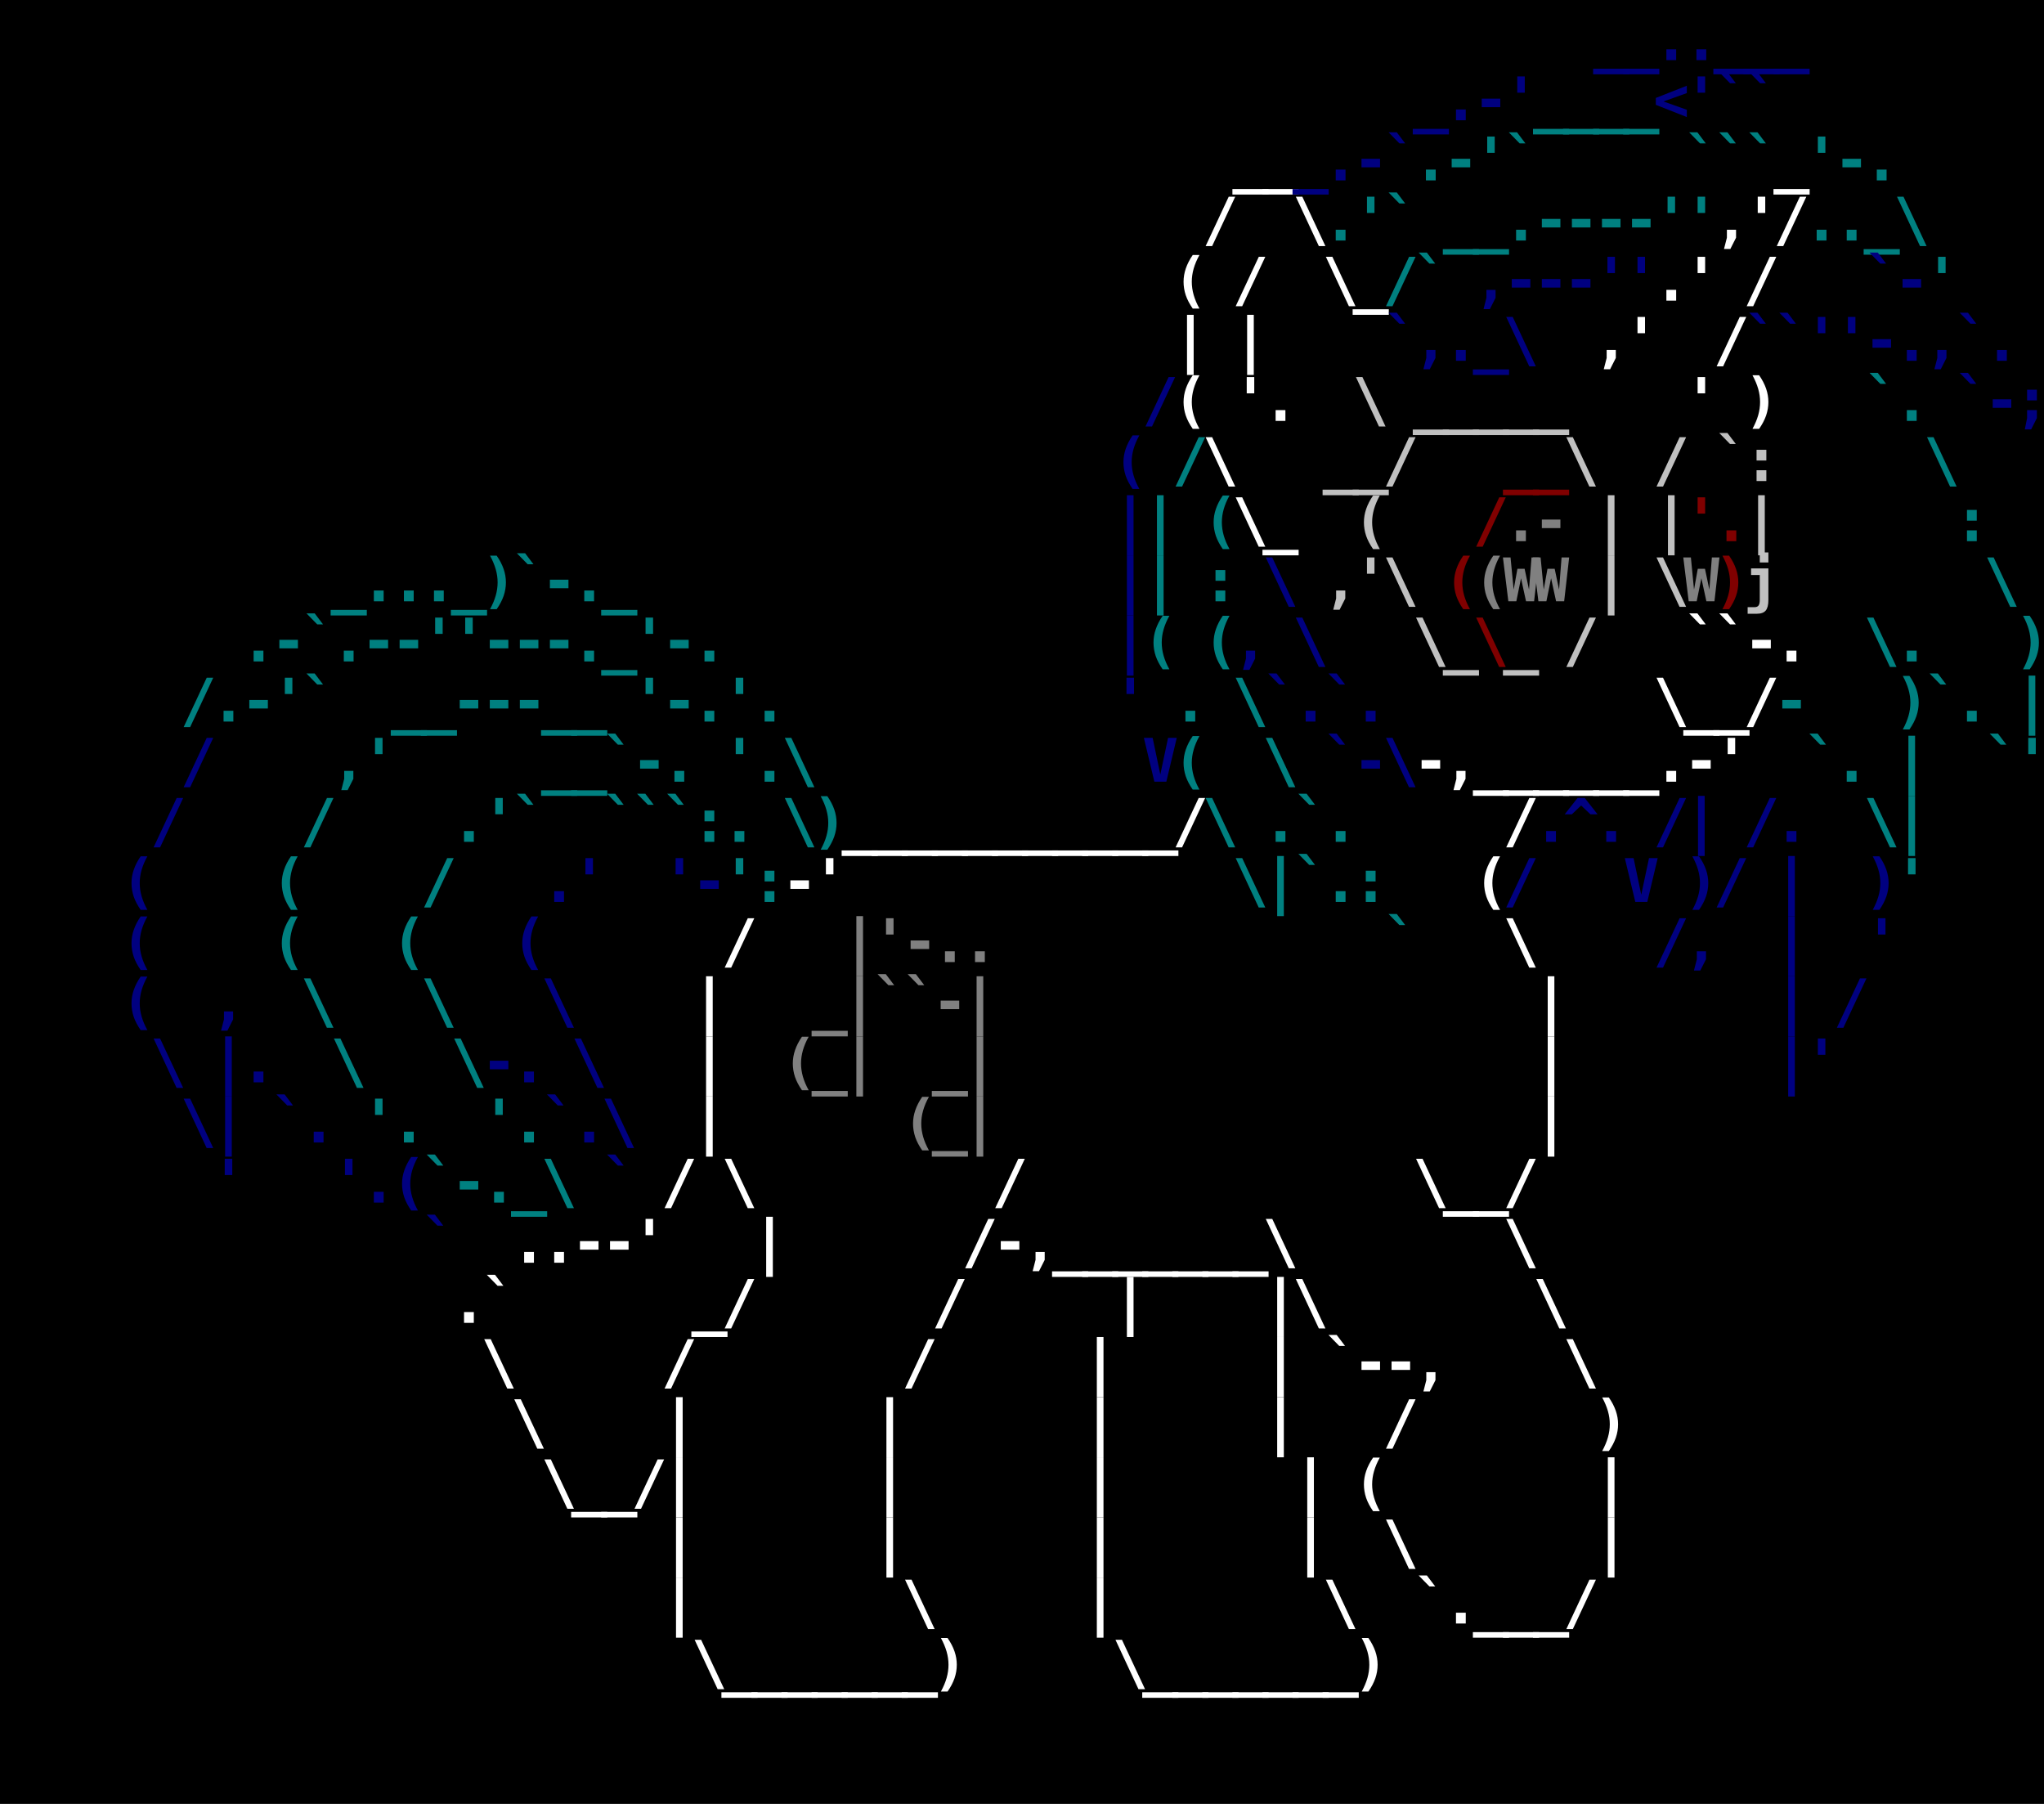
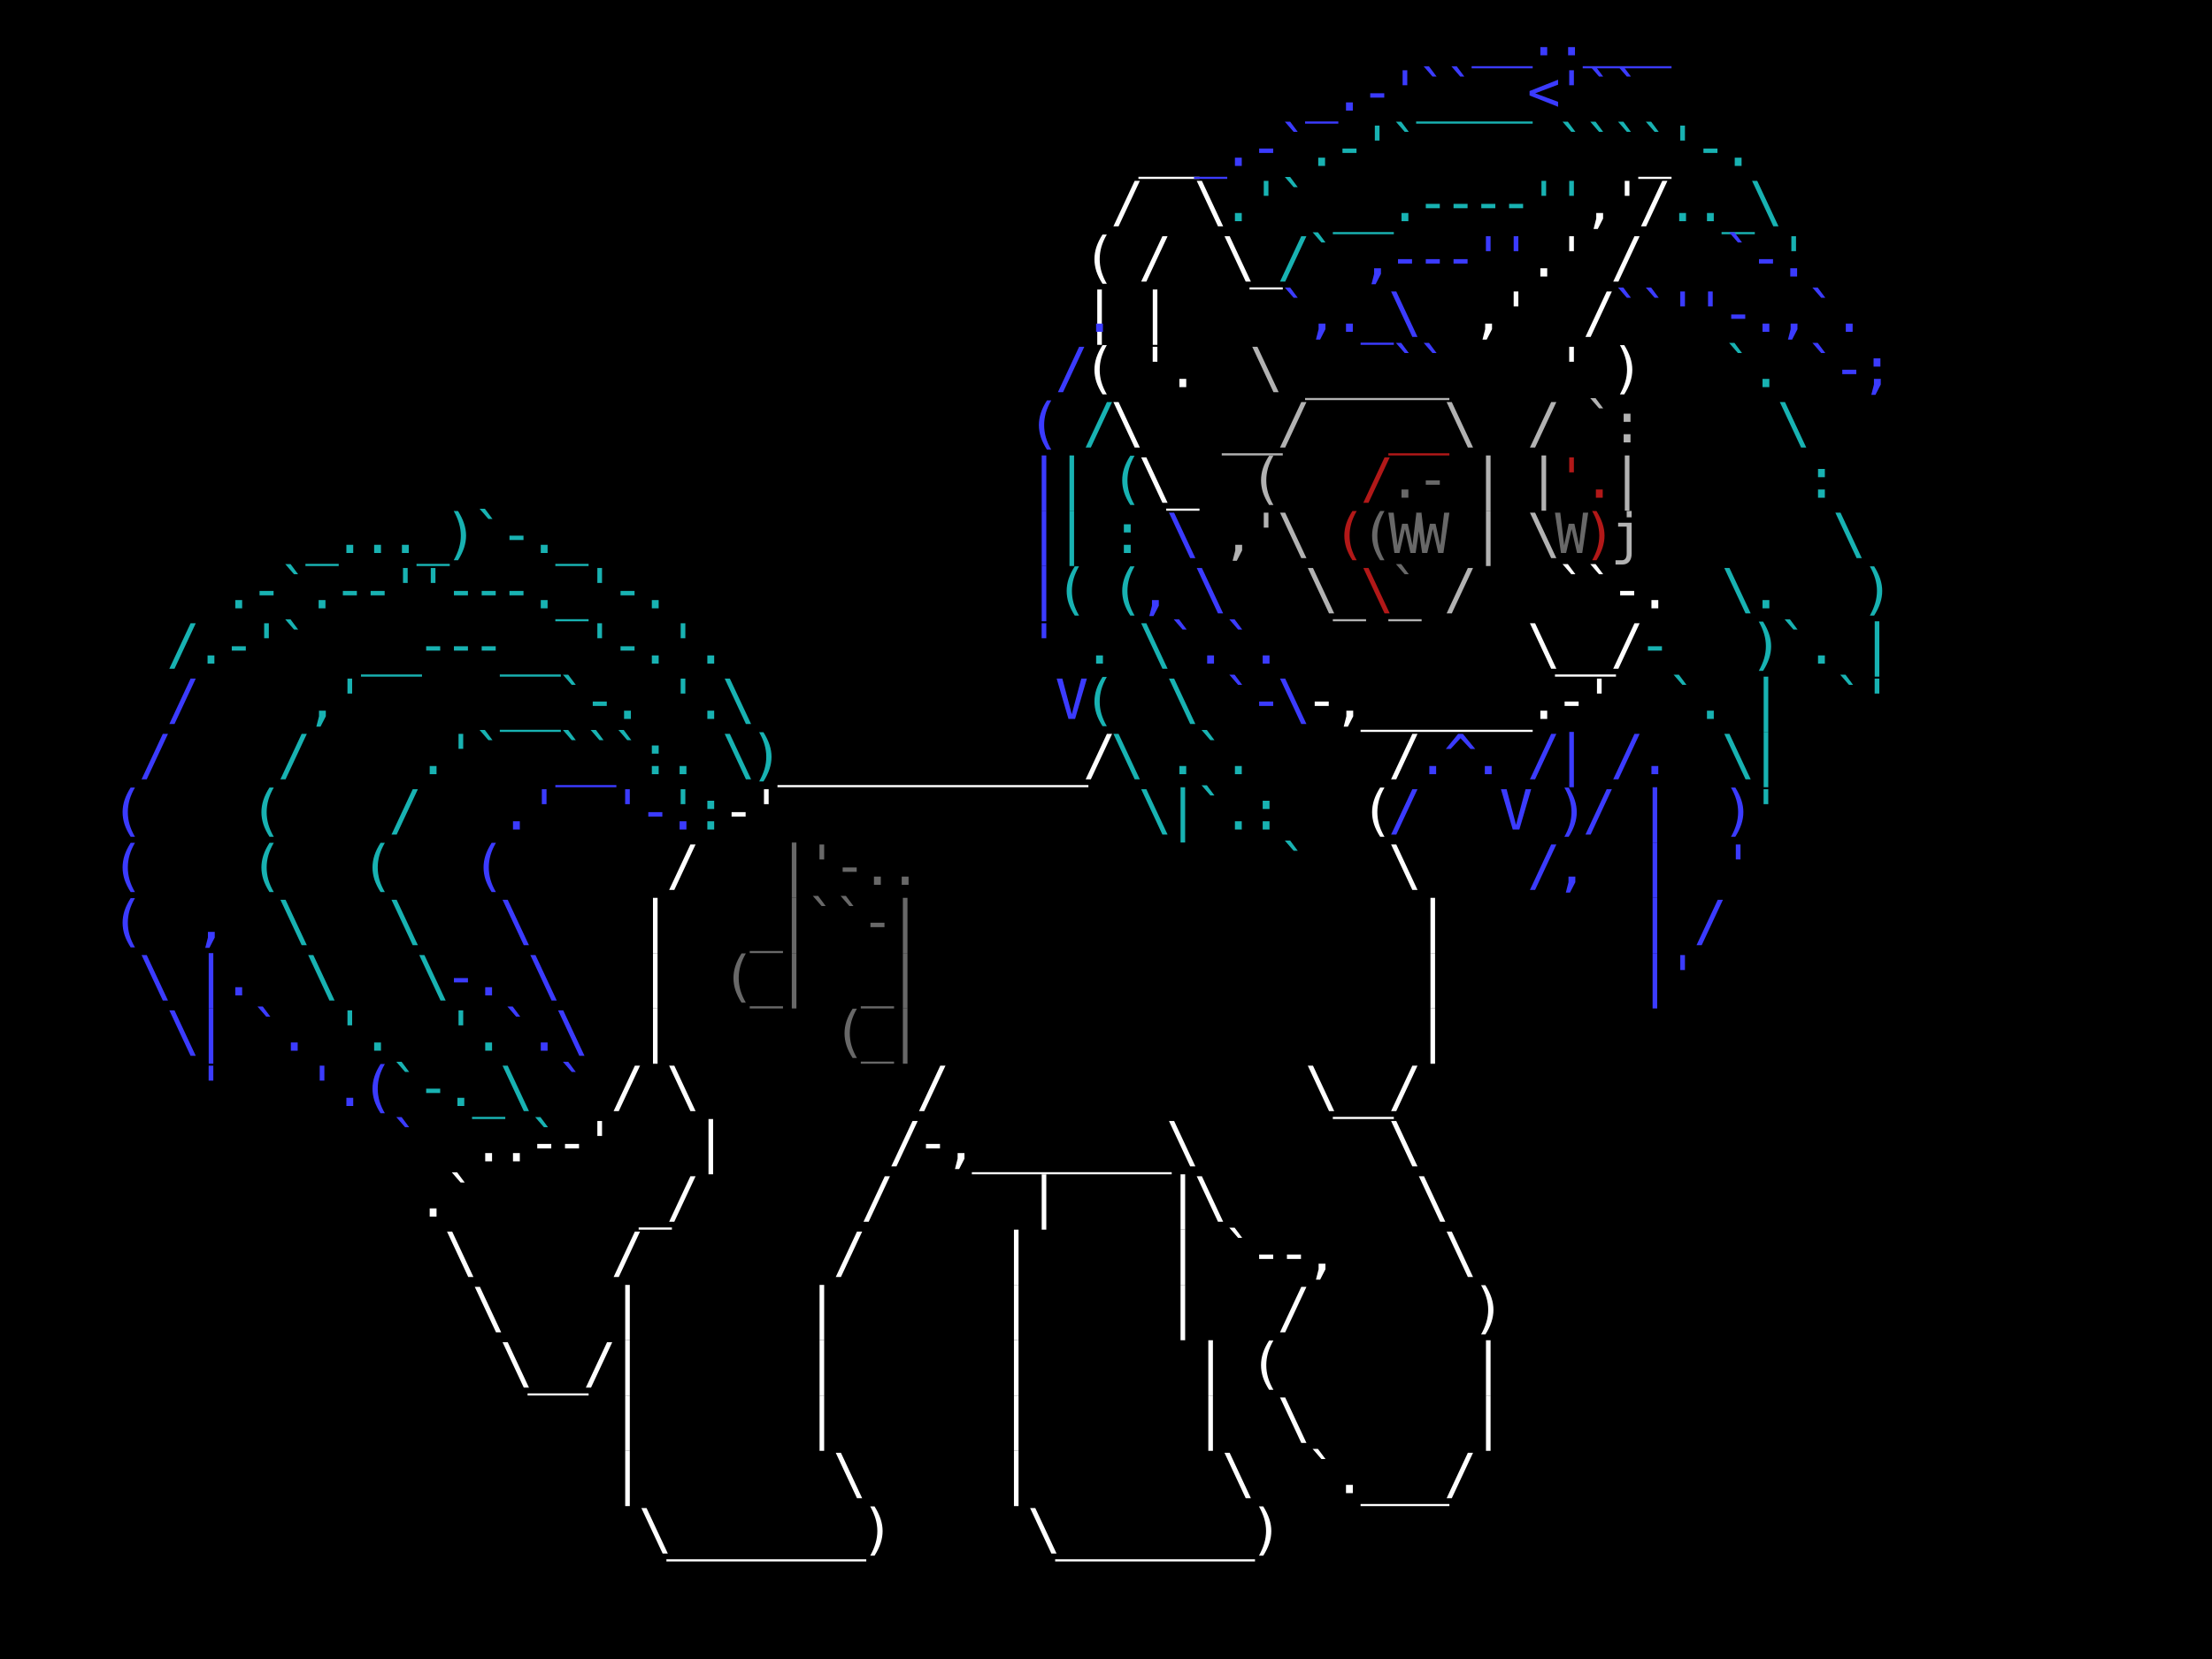
- <svg xmlns="http://www.w3.org/2000/svg" width="408" height="360">
-   <rect style="fill:black;stroke:none;" width="408" height="360" x="0" y="0" />
-   <text y="0" x="0" style="font-family:monospace;font-size:12px;font-weight:bold;">
-     <tspan x="318" y="12" style="fill:navy;">_</tspan>
-     <tspan x="324" y="12" style="fill:navy;">_</tspan>
-     <tspan x="330" y="12" style="fill:navy;">.</tspan>
-     <tspan x="336" y="12" style="fill:navy;">.</tspan>
-     <tspan x="342" y="12" style="fill:navy;">_</tspan>
-     <tspan x="348" y="12" style="fill:navy;">_</tspan>
-     <tspan x="354" y="12" style="fill:navy;">_</tspan>
-     <tspan x="282" y="24" style="fill:navy;">_</tspan>
-     <tspan x="288" y="24" style="fill:navy;">.</tspan>
-     <tspan x="294" y="24" style="fill:navy;">-</tspan>
-     <tspan x="300" y="24" style="fill:navy;">'</tspan>
-     <tspan x="306" y="24" style="fill:teal;">_</tspan>
-     <tspan x="312" y="24" style="fill:teal;">_</tspan>
-     <tspan x="318" y="24" style="fill:teal;">_</tspan>
-     <tspan x="324" y="24" style="fill:teal;">_</tspan>
-     <tspan x="330" y="24" style="fill:navy;">&lt;</tspan>
-     <tspan x="336" y="24" style="fill:navy;">'</tspan>
-     <tspan x="342" y="24" style="fill:navy;">`</tspan>
-     <tspan x="348" y="24" style="fill:navy;">`</tspan>
-     <tspan x="246" y="36" style="fill:white;">_</tspan>
-     <tspan x="252" y="36" style="fill:white;">_</tspan>
-     <tspan x="258" y="36" style="fill:navy;">_</tspan>
-     <tspan x="264" y="36" style="fill:navy;">.</tspan>
-     <tspan x="270" y="36" style="fill:navy;">-</tspan>
-     <tspan x="276" y="36" style="fill:navy;">`</tspan>
-     <tspan x="282" y="36" style="fill:teal;">.</tspan>
-     <tspan x="288" y="36" style="fill:teal;">-</tspan>
-     <tspan x="294" y="36" style="fill:teal;">'</tspan>
-     <tspan x="300" y="36" style="fill:teal;">`</tspan>
-     <tspan x="336" y="36" style="fill:teal;">`</tspan>
-     <tspan x="342" y="36" style="fill:teal;">`</tspan>
-     <tspan x="348" y="36" style="fill:teal;">`</tspan>
-     <tspan x="354" y="36" style="fill:white;">_</tspan>
-     <tspan x="360" y="36" style="fill:teal;">'</tspan>
-     <tspan x="366" y="36" style="fill:teal;">-</tspan>
-     <tspan x="372" y="36" style="fill:teal;">.</tspan>
-     <tspan x="240" y="48" style="fill:white;">/</tspan>
-     <tspan x="258" y="48" style="fill:white;">\</tspan>
-     <tspan x="264" y="48" style="fill:teal;">.</tspan>
-     <tspan x="270" y="48" style="fill:teal;">'</tspan>
-     <tspan x="276" y="48" style="fill:teal;">`</tspan>
-     <tspan x="288" y="48" style="fill:teal;">_</tspan>
-     <tspan x="294" y="48" style="fill:teal;">_</tspan>
-     <tspan x="300" y="48" style="fill:teal;">.</tspan>
-     <tspan x="306" y="48" style="fill:teal;">-</tspan>
-     <tspan x="312" y="48" style="fill:teal;">-</tspan>
-     <tspan x="318" y="48" style="fill:teal;">-</tspan>
-     <tspan x="324" y="48" style="fill:teal;">-</tspan>
-     <tspan x="330" y="48" style="fill:teal;">'</tspan>
-     <tspan x="336" y="48" style="fill:teal;">'</tspan>
-     <tspan x="342" y="48" style="fill:white;">,</tspan>
-     <tspan x="348" y="48" style="fill:white;">'</tspan>
-     <tspan x="354" y="48" style="fill:white;">/</tspan>
-     <tspan x="360" y="48" style="fill:teal;">.</tspan>
-     <tspan x="366" y="48" style="fill:teal;">.</tspan>
-     <tspan x="372" y="48" style="fill:teal;">_</tspan>
-     <tspan x="378" y="48" style="fill:teal;">\</tspan>
-     <tspan x="234" y="60" style="fill:white;">(</tspan>
-     <tspan x="246" y="60" style="fill:white;">/</tspan>
-     <tspan x="264" y="60" style="fill:white;">\</tspan>
-     <tspan x="270" y="60" style="fill:white;">_</tspan>
-     <tspan x="276" y="60" style="fill:teal;">/</tspan>
-     <tspan x="282" y="60" style="fill:teal;">`</tspan>
-     <tspan x="294" y="60" style="fill:navy;">,</tspan>
-     <tspan x="300" y="60" style="fill:navy;">-</tspan>
-     <tspan x="306" y="60" style="fill:navy;">-</tspan>
-     <tspan x="312" y="60" style="fill:navy;">-</tspan>
-     <tspan x="318" y="60" style="fill:navy;">'</tspan>
-     <tspan x="324" y="60" style="fill:navy;">'</tspan>
-     <tspan x="330" y="60" style="fill:white;">.</tspan>
-     <tspan x="336" y="60" style="fill:white;">'</tspan>
-     <tspan x="348" y="60" style="fill:white;">/</tspan>
-     <tspan x="372" y="60" style="fill:navy;">`</tspan>
-     <tspan x="378" y="60" style="fill:navy;">-</tspan>
-     <tspan x="384" y="60" style="fill:teal;">'</tspan>
-     <tspan x="234" y="72" style="fill:white;">|</tspan>
-     <tspan x="246" y="72" style="fill:white;">|</tspan>
-     <tspan x="276" y="72" style="fill:navy;">`</tspan>
-     <tspan x="282" y="72" style="fill:navy;">,</tspan>
-     <tspan x="288" y="72" style="fill:navy;">.</tspan>
-     <tspan x="294" y="72" style="fill:navy;">_</tspan>
-     <tspan x="300" y="72" style="fill:navy;">\</tspan>
-     <tspan x="318" y="72" style="fill:white;">,</tspan>
-     <tspan x="324" y="72" style="fill:white;">'</tspan>
-     <tspan x="342" y="72" style="fill:white;">/</tspan>
-     <tspan x="348" y="72" style="fill:navy;">`</tspan>
-     <tspan x="354" y="72" style="fill:navy;">`</tspan>
-     <tspan x="360" y="72" style="fill:navy;">'</tspan>
-     <tspan x="366" y="72" style="fill:navy;">'</tspan>
-     <tspan x="372" y="72" style="fill:navy;">-</tspan>
-     <tspan x="378" y="72" style="fill:navy;">.</tspan>
-     <tspan x="384" y="72" style="fill:navy;">,</tspan>
-     <tspan x="390" y="72" style="fill:navy;">`</tspan>
-     <tspan x="396" y="72" style="fill:navy;">.</tspan>
-     <tspan x="228" y="84" style="fill:navy;">/</tspan>
-     <tspan x="234" y="84" style="fill:white;">(</tspan>
-     <tspan x="246" y="84" style="fill:white;">'</tspan>
-     <tspan x="252" y="84" style="fill:white;">.</tspan>
-     <tspan x="270" y="84" style="fill:silver;">\</tspan>
-     <tspan x="282" y="84" style="fill:silver;">_</tspan>
-     <tspan x="288" y="84" style="fill:silver;">_</tspan>
-     <tspan x="294" y="84" style="fill:silver;">_</tspan>
-     <tspan x="300" y="84" style="fill:silver;">_</tspan>
-     <tspan x="306" y="84" style="fill:silver;">_</tspan>
-     <tspan x="336" y="84" style="fill:white;">'</tspan>
-     <tspan x="348" y="84" style="fill:white;">)</tspan>
-     <tspan x="372" y="84" style="fill:teal;">`</tspan>
-     <tspan x="378" y="84" style="fill:teal;">.</tspan>
-     <tspan x="390" y="84" style="fill:navy;">`</tspan>
-     <tspan x="396" y="84" style="fill:navy;">-</tspan>
-     <tspan x="402" y="84" style="fill:navy;">;</tspan>
-     <tspan x="222" y="96" style="fill:navy;">(</tspan>
-     <tspan x="234" y="96" style="fill:teal;">/</tspan>
-     <tspan x="240" y="96" style="fill:white;">\</tspan>
-     <tspan x="264" y="96" style="fill:silver;">_</tspan>
-     <tspan x="270" y="96" style="fill:silver;">_</tspan>
-     <tspan x="276" y="96" style="fill:silver;">/</tspan>
-     <tspan x="300" y="96" style="fill:maroon;">_</tspan>
-     <tspan x="306" y="96" style="fill:maroon;">_</tspan>
-     <tspan x="312" y="96" style="fill:silver;">\</tspan>
-     <tspan x="330" y="96" style="fill:silver;">/</tspan>
-     <tspan x="342" y="96" style="fill:silver;">`</tspan>
-     <tspan x="348" y="96" style="fill:silver;">:</tspan>
-     <tspan x="384" y="96" style="fill:teal;">\</tspan>
-     <tspan x="222" y="108" style="fill:navy;">|</tspan>
-     <tspan x="228" y="108" style="fill:teal;">|</tspan>
-     <tspan x="240" y="108" style="fill:teal;">(</tspan>
-     <tspan x="246" y="108" style="fill:white;">\</tspan>
-     <tspan x="252" y="108" style="fill:white;">_</tspan>
-     <tspan x="270" y="108" style="fill:silver;">(</tspan>
-     <tspan x="294" y="108" style="fill:maroon;">/</tspan>
-     <tspan x="300" y="108" style="fill:gray;">.</tspan>
-     <tspan x="306" y="108" style="fill:gray;">-</tspan>
-     <tspan x="318" y="108" style="fill:silver;">|</tspan>
-     <tspan x="330" y="108" style="fill:silver;">|</tspan>
-     <tspan x="336" y="108" style="fill:maroon;">'</tspan>
-     <tspan x="342" y="108" style="fill:maroon;">.</tspan>
-     <tspan x="348" y="108" style="fill:silver;">|</tspan>
-     <tspan x="390" y="108" style="fill:teal;">:</tspan>
-     <tspan x="66" y="120" style="fill:teal;">_</tspan>
-     <tspan x="72" y="120" style="fill:teal;">.</tspan>
-     <tspan x="78" y="120" style="fill:teal;">.</tspan>
-     <tspan x="84" y="120" style="fill:teal;">.</tspan>
-     <tspan x="90" y="120" style="fill:teal;">_</tspan>
-     <tspan x="96" y="120" style="fill:teal;">)</tspan>
-     <tspan x="102" y="120" style="fill:teal;">`</tspan>
-     <tspan x="108" y="120" style="fill:teal;">-</tspan>
-     <tspan x="114" y="120" style="fill:teal;">.</tspan>
-     <tspan x="120" y="120" style="fill:teal;">_</tspan>
-     <tspan x="222" y="120" style="fill:navy;">|</tspan>
-     <tspan x="228" y="120" style="fill:teal;">|</tspan>
-     <tspan x="240" y="120" style="fill:teal;">:</tspan>
-     <tspan x="252" y="120" style="fill:navy;">\</tspan>
-     <tspan x="264" y="120" style="fill:silver;">,</tspan>
-     <tspan x="270" y="120" style="fill:silver;">'</tspan>
-     <tspan x="276" y="120" style="fill:silver;">\</tspan>
-     <tspan x="288" y="120" style="fill:maroon;">(</tspan>
-     <tspan x="294" y="120" style="fill:gray;">(</tspan>
-     <tspan x="300" y="120" style="fill:gray;">W</tspan>
-     <tspan x="306" y="120" style="fill:gray;">W</tspan>
-     <tspan x="318" y="120" style="fill:silver;">|</tspan>
-     <tspan x="330" y="120" style="fill:silver;">\</tspan>
-     <tspan x="336" y="120" style="fill:gray;">W</tspan>
-     <tspan x="342" y="120" style="fill:maroon;">)</tspan>
-     <tspan x="348" y="120" style="fill:silver;">j</tspan>
-     <tspan x="396" y="120" style="fill:teal;">\</tspan>
-     <tspan x="48" y="132" style="fill:teal;">.</tspan>
-     <tspan x="54" y="132" style="fill:teal;">-</tspan>
-     <tspan x="60" y="132" style="fill:teal;">`</tspan>
-     <tspan x="66" y="132" style="fill:teal;">.</tspan>
-     <tspan x="72" y="132" style="fill:teal;">-</tspan>
-     <tspan x="78" y="132" style="fill:teal;">-</tspan>
-     <tspan x="84" y="132" style="fill:teal;">'</tspan>
-     <tspan x="90" y="132" style="fill:teal;">'</tspan>
-     <tspan x="96" y="132" style="fill:teal;">-</tspan>
-     <tspan x="102" y="132" style="fill:teal;">-</tspan>
-     <tspan x="108" y="132" style="fill:teal;">-</tspan>
-     <tspan x="114" y="132" style="fill:teal;">.</tspan>
-     <tspan x="120" y="132" style="fill:teal;">_</tspan>
-     <tspan x="126" y="132" style="fill:teal;">'</tspan>
-     <tspan x="132" y="132" style="fill:teal;">-</tspan>
-     <tspan x="138" y="132" style="fill:teal;">.</tspan>
-     <tspan x="222" y="132" style="fill:navy;">|</tspan>
-     <tspan x="228" y="132" style="fill:teal;">(</tspan>
-     <tspan x="240" y="132" style="fill:teal;">(</tspan>
-     <tspan x="246" y="132" style="fill:navy;">,</tspan>
-     <tspan x="258" y="132" style="fill:navy;">\</tspan>
-     <tspan x="282" y="132" style="fill:silver;">\</tspan>
-     <tspan x="288" y="132" style="fill:silver;">_</tspan>
-     <tspan x="294" y="132" style="fill:maroon;">\</tspan>
-     <tspan x="300" y="132" style="fill:silver;">_</tspan>
-     <tspan x="312" y="132" style="fill:silver;">/</tspan>
-     <tspan x="336" y="132" style="fill:white;">`</tspan>
-     <tspan x="342" y="132" style="fill:white;">`</tspan>
-     <tspan x="348" y="132" style="fill:white;">-</tspan>
-     <tspan x="354" y="132" style="fill:white;">.</tspan>
-     <tspan x="372" y="132" style="fill:teal;">\</tspan>
-     <tspan x="378" y="132" style="fill:teal;">.</tspan>
-     <tspan x="402" y="132" style="fill:teal;">)</tspan>
-     <tspan x="36" y="144" style="fill:teal;">/</tspan>
-     <tspan x="42" y="144" style="fill:teal;">.</tspan>
-     <tspan x="48" y="144" style="fill:teal;">-</tspan>
-     <tspan x="54" y="144" style="fill:teal;">'</tspan>
-     <tspan x="60" y="144" style="fill:teal;">`</tspan>
-     <tspan x="78" y="144" style="fill:teal;">_</tspan>
-     <tspan x="84" y="144" style="fill:teal;">_</tspan>
-     <tspan x="90" y="144" style="fill:teal;">-</tspan>
-     <tspan x="96" y="144" style="fill:teal;">-</tspan>
-     <tspan x="102" y="144" style="fill:teal;">-</tspan>
-     <tspan x="108" y="144" style="fill:teal;">_</tspan>
-     <tspan x="114" y="144" style="fill:teal;">_</tspan>
-     <tspan x="126" y="144" style="fill:teal;">'</tspan>
-     <tspan x="132" y="144" style="fill:teal;">-</tspan>
-     <tspan x="138" y="144" style="fill:teal;">.</tspan>
-     <tspan x="144" y="144" style="fill:teal;">'</tspan>
-     <tspan x="150" y="144" style="fill:teal;">.</tspan>
-     <tspan x="222" y="144" style="fill:navy;">'</tspan>
-     <tspan x="234" y="144" style="fill:teal;">.</tspan>
-     <tspan x="246" y="144" style="fill:teal;">\</tspan>
-     <tspan x="252" y="144" style="fill:navy;">`</tspan>
-     <tspan x="258" y="144" style="fill:navy;">.</tspan>
-     <tspan x="264" y="144" style="fill:navy;">`</tspan>
-     <tspan x="270" y="144" style="fill:navy;">.</tspan>
-     <tspan x="330" y="144" style="fill:white;">\</tspan>
-     <tspan x="336" y="144" style="fill:white;">_</tspan>
-     <tspan x="342" y="144" style="fill:white;">_</tspan>
-     <tspan x="348" y="144" style="fill:white;">/</tspan>
-     <tspan x="354" y="144" style="fill:teal;">-</tspan>
-     <tspan x="378" y="144" style="fill:teal;">)</tspan>
-     <tspan x="384" y="144" style="fill:teal;">`</tspan>
-     <tspan x="390" y="144" style="fill:teal;">.</tspan>
-     <tspan x="402" y="144" style="fill:teal;">|</tspan>
-     <tspan x="36" y="156" style="fill:navy;">/</tspan>
-     <tspan x="66" y="156" style="fill:teal;">,</tspan>
-     <tspan x="72" y="156" style="fill:teal;">'</tspan>
-     <tspan x="108" y="156" style="fill:teal;">_</tspan>
-     <tspan x="114" y="156" style="fill:teal;">_</tspan>
-     <tspan x="120" y="156" style="fill:teal;">`</tspan>
-     <tspan x="126" y="156" style="fill:teal;">-</tspan>
-     <tspan x="132" y="156" style="fill:teal;">.</tspan>
-     <tspan x="144" y="156" style="fill:teal;">'</tspan>
-     <tspan x="150" y="156" style="fill:teal;">.</tspan>
-     <tspan x="156" y="156" style="fill:teal;">\</tspan>
-     <tspan x="228" y="156" style="fill:navy;">V</tspan>
-     <tspan x="234" y="156" style="fill:teal;">(</tspan>
-     <tspan x="252" y="156" style="fill:teal;">\</tspan>
-     <tspan x="264" y="156" style="fill:navy;">`</tspan>
-     <tspan x="270" y="156" style="fill:navy;">-</tspan>
-     <tspan x="276" y="156" style="fill:navy;">\</tspan>
-     <tspan x="282" y="156" style="fill:white;">-</tspan>
-     <tspan x="288" y="156" style="fill:white;">,</tspan>
-     <tspan x="294" y="156" style="fill:white;">_</tspan>
-     <tspan x="300" y="156" style="fill:white;">_</tspan>
-     <tspan x="306" y="156" style="fill:white;">_</tspan>
-     <tspan x="312" y="156" style="fill:white;">_</tspan>
-     <tspan x="318" y="156" style="fill:white;">_</tspan>
-     <tspan x="324" y="156" style="fill:white;">_</tspan>
-     <tspan x="330" y="156" style="fill:white;">.</tspan>
-     <tspan x="336" y="156" style="fill:white;">-</tspan>
-     <tspan x="342" y="156" style="fill:white;">'</tspan>
-     <tspan x="360" y="156" style="fill:teal;">`</tspan>
-     <tspan x="366" y="156" style="fill:teal;">.</tspan>
-     <tspan x="378" y="156" style="fill:teal;">|</tspan>
-     <tspan x="396" y="156" style="fill:teal;">`</tspan>
-     <tspan x="402" y="156" style="fill:teal;">'</tspan>
-     <tspan x="30" y="168" style="fill:navy;">/</tspan>
-     <tspan x="60" y="168" style="fill:teal;">/</tspan>
-     <tspan x="90" y="168" style="fill:teal;">.</tspan>
-     <tspan x="96" y="168" style="fill:teal;">'</tspan>
-     <tspan x="102" y="168" style="fill:teal;">`</tspan>
-     <tspan x="120" y="168" style="fill:teal;">`</tspan>
-     <tspan x="126" y="168" style="fill:teal;">`</tspan>
-     <tspan x="132" y="168" style="fill:teal;">`</tspan>
-     <tspan x="138" y="168" style="fill:teal;">:</tspan>
-     <tspan x="144" y="168" style="fill:teal;">.</tspan>
-     <tspan x="156" y="168" style="fill:teal;">\</tspan>
-     <tspan x="162" y="168" style="fill:teal;">)</tspan>
-     <tspan x="168" y="168" style="fill:white;">_</tspan>
-     <tspan x="174" y="168" style="fill:white;">_</tspan>
-     <tspan x="180" y="168" style="fill:white;">_</tspan>
-     <tspan x="186" y="168" style="fill:white;">_</tspan>
-     <tspan x="192" y="168" style="fill:white;">_</tspan>
-     <tspan x="198" y="168" style="fill:white;">_</tspan>
-     <tspan x="204" y="168" style="fill:white;">_</tspan>
-     <tspan x="210" y="168" style="fill:white;">_</tspan>
-     <tspan x="216" y="168" style="fill:white;">_</tspan>
-     <tspan x="222" y="168" style="fill:white;">_</tspan>
-     <tspan x="228" y="168" style="fill:white;">_</tspan>
-     <tspan x="234" y="168" style="fill:white;">/</tspan>
-     <tspan x="240" y="168" style="fill:teal;">\</tspan>
-     <tspan x="252" y="168" style="fill:teal;">.</tspan>
-     <tspan x="258" y="168" style="fill:teal;">`</tspan>
-     <tspan x="264" y="168" style="fill:teal;">.</tspan>
-     <tspan x="300" y="168" style="fill:white;">/</tspan>
-     <tspan x="306" y="168" style="fill:navy;">.</tspan>
-     <tspan x="312" y="168" style="fill:navy;">^</tspan>
-     <tspan x="318" y="168" style="fill:navy;">.</tspan>
-     <tspan x="330" y="168" style="fill:navy;">/</tspan>
-     <tspan x="336" y="168" style="fill:navy;">|</tspan>
-     <tspan x="348" y="168" style="fill:navy;">/</tspan>
-     <tspan x="354" y="168" style="fill:navy;">.</tspan>
-     <tspan x="372" y="168" style="fill:teal;">\</tspan>
-     <tspan x="378" y="168" style="fill:teal;">|</tspan>
-     <tspan x="24" y="180" style="fill:navy;">(</tspan>
-     <tspan x="54" y="180" style="fill:teal;">(</tspan>
-     <tspan x="84" y="180" style="fill:teal;">/</tspan>
-     <tspan x="108" y="180" style="fill:navy;">.</tspan>
-     <tspan x="114" y="180" style="fill:navy;">'</tspan>
-     <tspan x="132" y="180" style="fill:navy;">'</tspan>
-     <tspan x="138" y="180" style="fill:navy;">-</tspan>
-     <tspan x="144" y="180" style="fill:teal;">'</tspan>
-     <tspan x="150" y="180" style="fill:teal;">:</tspan>
-     <tspan x="156" y="180" style="fill:white;">-</tspan>
-     <tspan x="162" y="180" style="fill:white;">'</tspan>
-     <tspan x="246" y="180" style="fill:teal;">\</tspan>
-     <tspan x="252" y="180" style="fill:teal;">|</tspan>
-     <tspan x="258" y="180" style="fill:teal;">`</tspan>
-     <tspan x="264" y="180" style="fill:teal;">.</tspan>
-     <tspan x="270" y="180" style="fill:teal;">:</tspan>
-     <tspan x="294" y="180" style="fill:white;">(</tspan>
-     <tspan x="300" y="180" style="fill:navy;">/</tspan>
-     <tspan x="324" y="180" style="fill:navy;">V</tspan>
-     <tspan x="336" y="180" style="fill:navy;">)</tspan>
-     <tspan x="342" y="180" style="fill:navy;">/</tspan>
-     <tspan x="354" y="180" style="fill:navy;">|</tspan>
-     <tspan x="372" y="180" style="fill:navy;">)</tspan>
-     <tspan x="378" y="180" style="fill:teal;">'</tspan>
-     <tspan x="24" y="192" style="fill:navy;">(</tspan>
-     <tspan x="54" y="192" style="fill:teal;">(</tspan>
-     <tspan x="78" y="192" style="fill:teal;">(</tspan>
-     <tspan x="102" y="192" style="fill:navy;">(</tspan>
-     <tspan x="144" y="192" style="fill:white;">/</tspan>
-     <tspan x="168" y="192" style="fill:gray;">|</tspan>
-     <tspan x="174" y="192" style="fill:gray;">'</tspan>
-     <tspan x="180" y="192" style="fill:gray;">-</tspan>
-     <tspan x="186" y="192" style="fill:gray;">.</tspan>
-     <tspan x="192" y="192" style="fill:gray;">.</tspan>
-     <tspan x="276" y="192" style="fill:teal;">`</tspan>
-     <tspan x="300" y="192" style="fill:white;">\</tspan>
-     <tspan x="330" y="192" style="fill:navy;">/</tspan>
-     <tspan x="336" y="192" style="fill:navy;">,</tspan>
-     <tspan x="354" y="192" style="fill:navy;">|</tspan>
-     <tspan x="372" y="192" style="fill:navy;">'</tspan>
-     <tspan x="24" y="204" style="fill:navy;">(</tspan>
-     <tspan x="42" y="204" style="fill:navy;">,</tspan>
-     <tspan x="60" y="204" style="fill:teal;">\</tspan>
-     <tspan x="84" y="204" style="fill:teal;">\</tspan>
-     <tspan x="108" y="204" style="fill:navy;">\</tspan>
-     <tspan x="138" y="204" style="fill:white;">|</tspan>
-     <tspan x="162" y="204" style="fill:gray;">_</tspan>
-     <tspan x="168" y="204" style="fill:gray;">|</tspan>
-     <tspan x="174" y="204" style="fill:gray;">`</tspan>
-     <tspan x="180" y="204" style="fill:gray;">`</tspan>
-     <tspan x="186" y="204" style="fill:gray;">-</tspan>
-     <tspan x="192" y="204" style="fill:gray;">|</tspan>
-     <tspan x="306" y="204" style="fill:white;">|</tspan>
-     <tspan x="354" y="204" style="fill:navy;">|</tspan>
-     <tspan x="366" y="204" style="fill:navy;">/</tspan>
-     <tspan x="30" y="216" style="fill:navy;">\</tspan>
-     <tspan x="42" y="216" style="fill:navy;">|</tspan>
-     <tspan x="48" y="216" style="fill:navy;">.</tspan>
-     <tspan x="66" y="216" style="fill:teal;">\</tspan>
-     <tspan x="90" y="216" style="fill:teal;">\</tspan>
-     <tspan x="96" y="216" style="fill:navy;">-</tspan>
-     <tspan x="102" y="216" style="fill:navy;">.</tspan>
-     <tspan x="114" y="216" style="fill:navy;">\</tspan>
-     <tspan x="138" y="216" style="fill:white;">|</tspan>
-     <tspan x="156" y="216" style="fill:gray;">(</tspan>
-     <tspan x="162" y="216" style="fill:gray;">_</tspan>
-     <tspan x="168" y="216" style="fill:gray;">|</tspan>
-     <tspan x="186" y="216" style="fill:gray;">_</tspan>
-     <tspan x="192" y="216" style="fill:gray;">|</tspan>
-     <tspan x="306" y="216" style="fill:white;">|</tspan>
-     <tspan x="354" y="216" style="fill:navy;">|</tspan>
-     <tspan x="360" y="216" style="fill:navy;">'</tspan>
-     <tspan x="36" y="228" style="fill:navy;">\</tspan>
-     <tspan x="42" y="228" style="fill:navy;">|</tspan>
-     <tspan x="54" y="228" style="fill:navy;">`</tspan>
-     <tspan x="60" y="228" style="fill:navy;">.</tspan>
-     <tspan x="72" y="228" style="fill:teal;">'</tspan>
-     <tspan x="78" y="228" style="fill:teal;">.</tspan>
-     <tspan x="96" y="228" style="fill:teal;">'</tspan>
-     <tspan x="102" y="228" style="fill:teal;">.</tspan>
-     <tspan x="108" y="228" style="fill:navy;">`</tspan>
-     <tspan x="114" y="228" style="fill:navy;">.</tspan>
-     <tspan x="120" y="228" style="fill:navy;">\</tspan>
-     <tspan x="138" y="228" style="fill:white;">|</tspan>
-     <tspan x="180" y="228" style="fill:gray;">(</tspan>
-     <tspan x="186" y="228" style="fill:gray;">_</tspan>
-     <tspan x="192" y="228" style="fill:gray;">|</tspan>
-     <tspan x="306" y="228" style="fill:white;">|</tspan>
-     <tspan x="42" y="240" style="fill:navy;">'</tspan>
-     <tspan x="66" y="240" style="fill:navy;">'</tspan>
-     <tspan x="72" y="240" style="fill:navy;">.</tspan>
-     <tspan x="78" y="240" style="fill:navy;">(</tspan>
-     <tspan x="84" y="240" style="fill:teal;">`</tspan>
-     <tspan x="90" y="240" style="fill:teal;">-</tspan>
-     <tspan x="96" y="240" style="fill:teal;">.</tspan>
-     <tspan x="102" y="240" style="fill:teal;">_</tspan>
-     <tspan x="108" y="240" style="fill:teal;">\</tspan>
-     <tspan x="120" y="240" style="fill:navy;">`</tspan>
-     <tspan x="132" y="240" style="fill:white;">/</tspan>
-     <tspan x="144" y="240" style="fill:white;">\</tspan>
-     <tspan x="198" y="240" style="fill:white;">/</tspan>
-     <tspan x="282" y="240" style="fill:white;">\</tspan>
-     <tspan x="288" y="240" style="fill:white;">_</tspan>
-     <tspan x="294" y="240" style="fill:white;">_</tspan>
-     <tspan x="300" y="240" style="fill:white;">/</tspan>
-     <tspan x="84" y="252" style="fill:navy;">`</tspan>
-     <tspan x="102" y="252" style="fill:white;">.</tspan>
-     <tspan x="108" y="252" style="fill:white;">.</tspan>
-     <tspan x="114" y="252" style="fill:white;">-</tspan>
-     <tspan x="120" y="252" style="fill:white;">-</tspan>
-     <tspan x="126" y="252" style="fill:white;">'</tspan>
-     <tspan x="150" y="252" style="fill:white;">|</tspan>
-     <tspan x="192" y="252" style="fill:white;">/</tspan>
-     <tspan x="198" y="252" style="fill:white;">-</tspan>
-     <tspan x="204" y="252" style="fill:white;">,</tspan>
-     <tspan x="210" y="252" style="fill:white;">_</tspan>
-     <tspan x="216" y="252" style="fill:white;">_</tspan>
-     <tspan x="222" y="252" style="fill:white;">_</tspan>
-     <tspan x="228" y="252" style="fill:white;">_</tspan>
-     <tspan x="234" y="252" style="fill:white;">_</tspan>
-     <tspan x="240" y="252" style="fill:white;">_</tspan>
-     <tspan x="246" y="252" style="fill:white;">_</tspan>
-     <tspan x="252" y="252" style="fill:white;">\</tspan>
-     <tspan x="300" y="252" style="fill:white;">\</tspan>
-     <tspan x="90" y="264" style="fill:white;">.</tspan>
-     <tspan x="96" y="264" style="fill:white;">`</tspan>
-     <tspan x="138" y="264" style="fill:white;">_</tspan>
-     <tspan x="144" y="264" style="fill:white;">/</tspan>
-     <tspan x="186" y="264" style="fill:white;">/</tspan>
-     <tspan x="222" y="264" style="fill:white;">|</tspan>
-     <tspan x="252" y="264" style="fill:white;">|</tspan>
-     <tspan x="258" y="264" style="fill:white;">\</tspan>
-     <tspan x="306" y="264" style="fill:white;">\</tspan>
-     <tspan x="96" y="276" style="fill:white;">\</tspan>
-     <tspan x="132" y="276" style="fill:white;">/</tspan>
-     <tspan x="180" y="276" style="fill:white;">/</tspan>
-     <tspan x="216" y="276" style="fill:white;">|</tspan>
-     <tspan x="252" y="276" style="fill:white;">|</tspan>
-     <tspan x="264" y="276" style="fill:white;">`</tspan>
-     <tspan x="270" y="276" style="fill:white;">-</tspan>
-     <tspan x="276" y="276" style="fill:white;">-</tspan>
-     <tspan x="282" y="276" style="fill:white;">,</tspan>
-     <tspan x="312" y="276" style="fill:white;">\</tspan>
-     <tspan x="102" y="288" style="fill:white;">\</tspan>
-     <tspan x="132" y="288" style="fill:white;">|</tspan>
-     <tspan x="174" y="288" style="fill:white;">|</tspan>
-     <tspan x="216" y="288" style="fill:white;">|</tspan>
-     <tspan x="252" y="288" style="fill:white;">|</tspan>
-     <tspan x="276" y="288" style="fill:white;">/</tspan>
-     <tspan x="318" y="288" style="fill:white;">)</tspan>
-     <tspan x="108" y="300" style="fill:white;">\</tspan>
-     <tspan x="114" y="300" style="fill:white;">_</tspan>
-     <tspan x="120" y="300" style="fill:white;">_</tspan>
-     <tspan x="126" y="300" style="fill:white;">/</tspan>
-     <tspan x="132" y="300" style="fill:white;">|</tspan>
-     <tspan x="174" y="300" style="fill:white;">|</tspan>
-     <tspan x="216" y="300" style="fill:white;">|</tspan>
-     <tspan x="258" y="300" style="fill:white;">|</tspan>
-     <tspan x="270" y="300" style="fill:white;">(</tspan>
-     <tspan x="318" y="300" style="fill:white;">|</tspan>
-     <tspan x="132" y="312" style="fill:white;">|</tspan>
-     <tspan x="174" y="312" style="fill:white;">|</tspan>
-     <tspan x="216" y="312" style="fill:white;">|</tspan>
-     <tspan x="258" y="312" style="fill:white;">|</tspan>
-     <tspan x="276" y="312" style="fill:white;">\</tspan>
-     <tspan x="318" y="312" style="fill:white;">|</tspan>
-     <tspan x="132" y="324" style="fill:white;">|</tspan>
-     <tspan x="180" y="324" style="fill:white;">\</tspan>
-     <tspan x="216" y="324" style="fill:white;">|</tspan>
-     <tspan x="264" y="324" style="fill:white;">\</tspan>
-     <tspan x="282" y="324" style="fill:white;">`</tspan>
-     <tspan x="288" y="324" style="fill:white;">.</tspan>
-     <tspan x="294" y="324" style="fill:white;">_</tspan>
-     <tspan x="300" y="324" style="fill:white;">_</tspan>
-     <tspan x="306" y="324" style="fill:white;">_</tspan>
-     <tspan x="312" y="324" style="fill:white;">/</tspan>
-     <tspan x="138" y="336" style="fill:white;">\</tspan>
-     <tspan x="144" y="336" style="fill:white;">_</tspan>
-     <tspan x="150" y="336" style="fill:white;">_</tspan>
-     <tspan x="156" y="336" style="fill:white;">_</tspan>
-     <tspan x="162" y="336" style="fill:white;">_</tspan>
-     <tspan x="168" y="336" style="fill:white;">_</tspan>
-     <tspan x="174" y="336" style="fill:white;">_</tspan>
-     <tspan x="180" y="336" style="fill:white;">_</tspan>
-     <tspan x="186" y="336" style="fill:white;">)</tspan>
-     <tspan x="222" y="336" style="fill:white;">\</tspan>
-     <tspan x="228" y="336" style="fill:white;">_</tspan>
-     <tspan x="234" y="336" style="fill:white;">_</tspan>
-     <tspan x="240" y="336" style="fill:white;">_</tspan>
-     <tspan x="246" y="336" style="fill:white;">_</tspan>
-     <tspan x="252" y="336" style="fill:white;">_</tspan>
-     <tspan x="258" y="336" style="fill:white;">_</tspan>
-     <tspan x="264" y="336" style="fill:white;">_</tspan>
-     <tspan x="270" y="336" style="fill:white;">)</tspan>
+ <svg xmlns="http://www.w3.org/2000/svg" width="480.0" height="360">
+   <rect style="fill:#000000;stroke:none;" width="480.0" height="360" x="0" y="0" />
+   <text y="0" x="0" style="font-family:monospace;font-size:12px;font-weight:#b2b2b2;fill:white;fill:#686868;letter-spacing:-1.2px" xml:space="preserve">
+     <tspan x="0" y="24">                                                                                </tspan>
+     <tspan x="0" y="36">                                                                                </tspan>
+     <tspan x="0" y="48">                                                                                </tspan>
+     <tspan x="0" y="60">                                                                                </tspan>
+     <tspan x="0" y="72">                                                                                </tspan>
+     <tspan x="0" y="84">                                                                                </tspan>
+     <tspan x="0" y="96">                                                                                </tspan>
+     <tspan x="0" y="108">                                                  .-                            </tspan>
+     <tspan x="0" y="120">                                                 (WW    W                       </tspan>
+     <tspan x="0" y="132">                                                  ` </tspan>
+     <tspan x="0" y="144"> </tspan>
+     <tspan x="0" y="156"> </tspan>
+     <tspan x="0" y="168"> </tspan>
+     <tspan x="0" y="180"> </tspan>
+     <tspan x="0" y="192">                            |'-..</tspan>
+     <tspan x="0" y="204">                           _|``-|</tspan>
+     <tspan x="0" y="216">                          (_|  _|</tspan>
+     <tspan x="0" y="228">                              (_|</tspan>
+   </text>
+   <text y="0" x="0" style="font-family:monospace;font-size:12px;font-weight:#b2b2b2;fill:white;fill:#18b2b2;letter-spacing:-1.2px" xml:space="preserve">
+     <tspan x="0" y="12">                                                                          </tspan>
+     <tspan x="0" y="24">                                                   ____                   </tspan>
+     <tspan x="0" y="36">                                               .-'`     ````'-.           </tspan>
+     <tspan x="0" y="48">                                            .'` __.----''   .._\          </tspan>
+     <tspan x="0" y="60">                                              /`                '         </tspan>
+     <tspan x="0" y="72">                                                                          </tspan>
+     <tspan x="0" y="84">                                                              `.       </tspan>
+     <tspan x="0" y="96">                                       /                        \      </tspan>
+     <tspan x="0" y="108">                                      | (                        :     </tspan>
+     <tspan x="0" y="120">           _..._)`-._                 | :                         \    </tspan>
+     <tspan x="0" y="132">        .-`.--''---._'-.              ( (                     \.   )   </tspan>
+     <tspan x="0" y="144">      /.-'`  __---__ '-.'.             . \                 -   )`. |   </tspan>
+     <tspan x="0" y="156">           ,'     __`-. '.\            (  \                 `. |  `'   </tspan>
+     <tspan x="0" y="168">          /    .'`  ```:. \)            \ .`.                 \|       </tspan>
+     <tspan x="0" y="180">         (    /         ':               \|`.:                 '          </tspan>
+     <tspan x="0" y="192">         (   (                                `                           </tspan>
+     <tspan x="0" y="204">          \   \                                                           </tspan>
+     <tspan x="0" y="216">           \   \                                                          </tspan>
+     <tspan x="0" y="228">            '.  '.                                                        </tspan>
+     <tspan x="0" y="240">              `-._\                                                       </tspan>
+     <tspan x="0" y="252">                   `                                                      </tspan>
+     <tspan x="0" y="264">                                                                          </tspan>
+     <tspan x="0" y="276">                                                                          </tspan>
+   </text>
+   <text y="0" x="0" style="font-family:monospace;font-size:12px;font-weight:#b2b2b2;fill:white;fill:#b21818;letter-spacing:-1.2px" xml:space="preserve">
+     <tspan x="0" y="24">                                                                                </tspan>
+     <tspan x="0" y="36">                                                                  </tspan>
+     <tspan x="0" y="48">                                                                  </tspan>
+     <tspan x="0" y="60">                                                                 </tspan>
+     <tspan x="0" y="72">                                                                 </tspan>
+     <tspan x="0" y="84">                                                                 </tspan>
+     <tspan x="0" y="96">                                                  __                 </tspan>
+     <tspan x="0" y="108">                                                 /      '.                      </tspan>
+     <tspan x="0" y="120">                                                (        )       </tspan>
+     <tspan x="0" y="132">                                                 \                 </tspan>
+   </text>
+   <text y="0" x="0" style="font-family:monospace;font-size:12px;font-weight:#b2b2b2;fill:white;fill:#b2b2b2;letter-spacing:-1.2px" xml:space="preserve">
+     <tspan x="0" y="24">                                                                                </tspan>
+     <tspan x="0" y="36">                                                                                </tspan>
+     <tspan x="0" y="48">                                                                                </tspan>
+     <tspan x="0" y="60">                                                                                </tspan>
+     <tspan x="0" y="72">                                                                                </tspan>
+     <tspan x="0" y="84">                                             \ _____              </tspan>
+     <tspan x="0" y="96">                                            __/     \  / `:      </tspan>
+     <tspan x="0" y="108">                                             (       | |  |                     </tspan>
+     <tspan x="0" y="120">                                            ,'\      | \  j                     </tspan>
+     <tspan x="0" y="132">                                               \_ _ /              </tspan>
+   </text>
+   <text y="0" x="0" style="font-family:monospace;font-size:12px;font-weight:#b2b2b2;fill:white;fill:#ffffff;letter-spacing:-1.2px" xml:space="preserve">
+     <tspan x="0" y="24">                                                                                </tspan>
+     <tspan x="0" y="36">                                         __                _</tspan>
+     <tspan x="0" y="48">                                        /  \             ,'/</tspan>
+     <tspan x="0" y="60">                                       ( /  \_         .' /   </tspan>
+     <tspan x="0" y="72">                                       | |           ,'  /      </tspan>
+     <tspan x="0" y="84">                                       ( '.             ' )     </tspan>
+     <tspan x="0" y="96">                                        \                        </tspan>
+     <tspan x="0" y="108">                                         \_                                     </tspan>
+     <tspan x="0" y="120">                                                                 </tspan>
+     <tspan x="0" y="132">                                                        ``-.      </tspan>
+     <tspan x="0" y="144">                                                       \__/</tspan>
+     <tspan x="0" y="156">                                               -,______.-' </tspan>
+     <tspan x="0" y="168">                            ___________/          /</tspan>
+     <tspan x="0" y="180">                          -'                     (</tspan>
+     <tspan x="0" y="192">                        /                         \        </tspan>
+     <tspan x="0" y="204">                       |                           |        </tspan>
+     <tspan x="0" y="216">                       |                           |       </tspan>
+     <tspan x="0" y="228">                       |                           |        </tspan>
+     <tspan x="0" y="240">                      / \        /             \__/        </tspan>
+     <tspan x="0" y="252">                 ..--'   |      /-,_______\       \                </tspan>
+     <tspan x="0" y="264">               .`      _/      /     |    |\       \         </tspan>
+     <tspan x="0" y="276">                \     /       /     |     | `--,    \        </tspan>
+     <tspan x="0" y="288">                 \    |      |      |     |   /      )     </tspan>
+     <tspan x="0" y="300">                  \__/|      |      |      | (       |     </tspan>
+     <tspan x="0" y="312">                      |      |      |      |  \      |     </tspan>
+     <tspan x="0" y="324">                      |       \     |       \  `.___/      </tspan>
+     <tspan x="0" y="336">                       \_______)     \_______)             </tspan>
+     <tspan x="0" y="348">                                                            </tspan>
+     <tspan x="0" y="360"> </tspan>
+   </text>
+   <text y="0" x="0" style="font-family:monospace;font-size:12px;font-weight:#b2b2b2;fill:white;fill:#3b3bff;letter-spacing:-1.2px" xml:space="preserve">
+     <tspan x="0" y="12">                                                     __..___               </tspan>
+     <tspan x="0" y="24">                                               _.-'``  &lt;'``                </tspan>
+     <tspan x="0" y="36">                                           _.-`                            </tspan>
+     <tspan x="0" y="48">                                                                           </tspan>
+     <tspan x="0" y="60">                                                 ,---''       `-.          </tspan>
+     <tspan x="0" y="72">                                       .      `,._\       ``''-.,`.        </tspan>
+     <tspan x="0" y="84">                                      /           ``             `-;       </tspan>
+     <tspan x="0" y="96">                                     (                                     </tspan>
+     <tspan x="0" y="108">                                     |                                     </tspan>
+     <tspan x="0" y="120">                                     |    \                                </tspan>
+     <tspan x="0" y="132">                                     |   , \                               </tspan>
+     <tspan x="0" y="144">                                     '    `.`.                             </tspan>
+     <tspan x="0" y="156">      /                               V     `-\                            </tspan>
+     <tspan x="0" y="168">     /              __                             .^. /| /.            </tspan>
+     <tspan x="0" y="180">    (             .'  '-.                         /   V )/ |  )         </tspan>
+     <tspan x="0" y="192">    (            (                                     /,  |  '         </tspan>
+     <tspan x="0" y="204">    (  ,          \                                        | /          </tspan>
+     <tspan x="0" y="216">     \ |.       -. \                                       |'           </tspan>
+     <tspan x="0" y="228">      \| `.       `.\                                                      </tspan>
+     <tspan x="0" y="240">       '   '.(      `                                                      </tspan>
+     <tspan x="0" y="252">              `                                                            </tspan>
  </text>
</svg>
